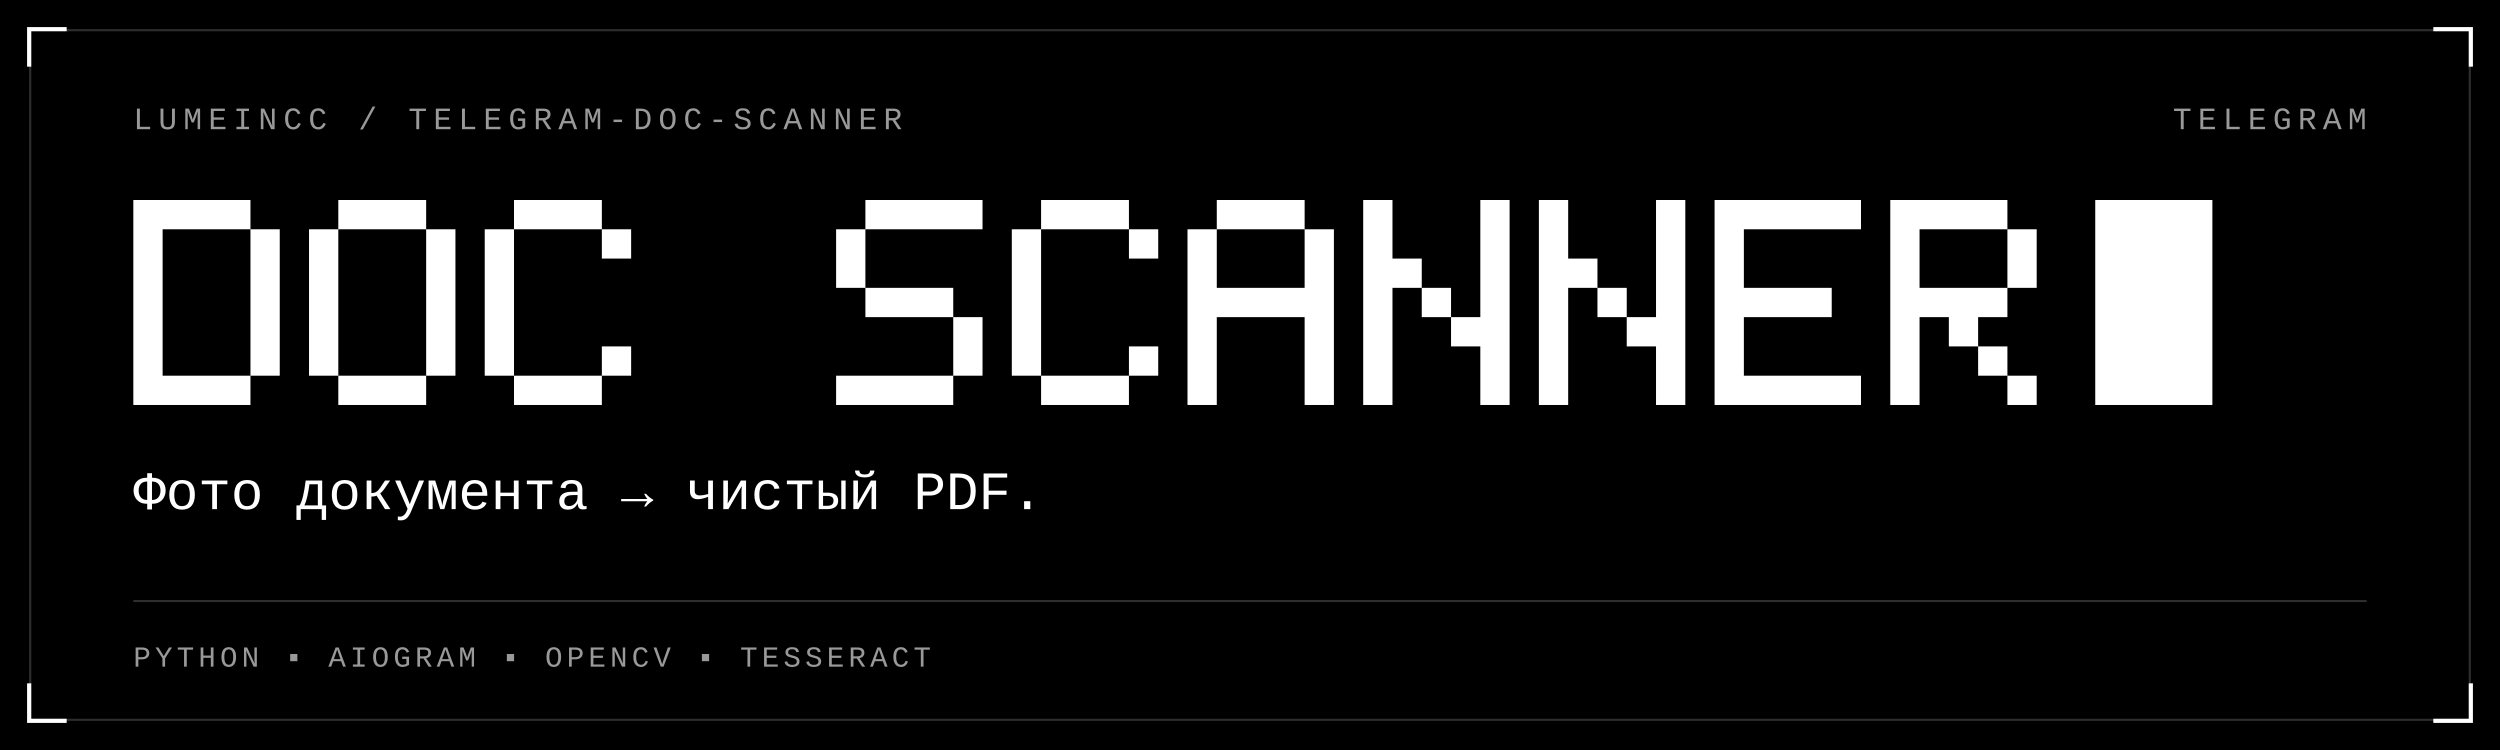
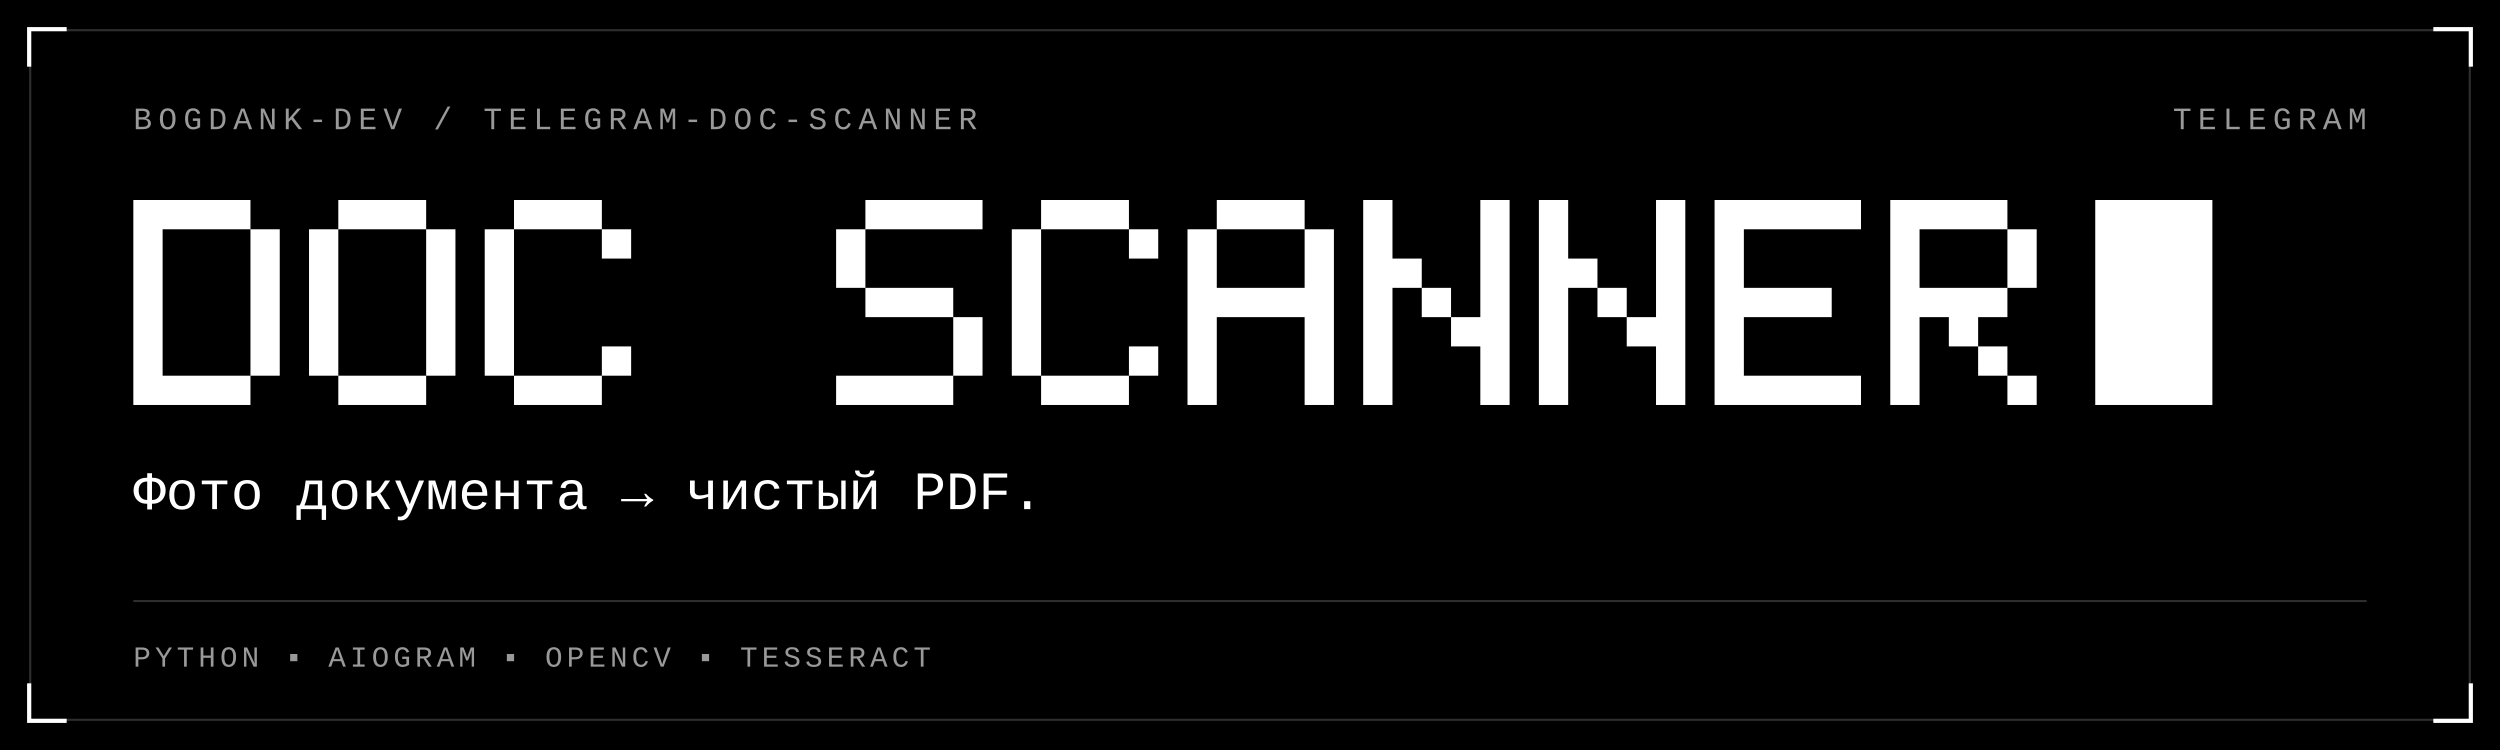
<svg xmlns="http://www.w3.org/2000/svg" viewBox="0 0 1200 360" width="1200" height="360" role="img" aria-label="DOC SCANNER. Фото документа → чистый PDF.">
  <rect width="1200" height="360" fill="#000000" />
  <rect x="14.5" y="14.5" width="1171" height="331" fill="none" stroke="#ffffff" stroke-opacity="0.18" />
  <path d="M14 32V14H32" fill="none" stroke="#ffffff" stroke-width="2" />
  <path d="M1186 32V14H1168" fill="none" stroke="#ffffff" stroke-width="2" />
  <path d="M14 328V346H32" fill="none" stroke="#ffffff" stroke-width="2" />
  <path d="M1186 328V346H1168" fill="none" stroke="#ffffff" stroke-width="2" />
-   <text x="64" y="62" font-family="ui-monospace,SFMono-Regular,'SF Mono',Menlo,Consolas,'Liberation Mono','DejaVu Sans Mono',monospace" font-size="15" font-weight="400" fill="#ffffff" fill-opacity="0.6" letter-spacing="3" text-anchor="start">LUMEINCC / TELEGRAM-DOC-SCANNER</text>
+   <text x="64" y="62" font-family="ui-monospace,SFMono-Regular,'SF Mono',Menlo,Consolas,'Liberation Mono','DejaVu Sans Mono',monospace" font-size="15" font-weight="400" fill="#ffffff" fill-opacity="0.6" letter-spacing="3" text-anchor="start">BOGDANK-DEV / TELEGRAM-DOC-SCANNER</text>
  <text x="1136" y="62" font-family="ui-monospace,SFMono-Regular,'SF Mono',Menlo,Consolas,'Liberation Mono','DejaVu Sans Mono',monospace" font-size="15" font-weight="400" fill="#ffffff" fill-opacity="0.6" letter-spacing="3" text-anchor="end">TELEGRAM</text>
  <g fill="#ffffff">
    <path d="M64 96h56.222v14.056h-56.222zM64 110.056h14.056v14.056h-14.056zM120.222 110.056h14.056v14.056h-14.056zM64 124.111h14.056v14.056h-14.056zM120.222 124.111h14.056v14.056h-14.056zM64 138.167h14.056v14.056h-14.056zM120.222 138.167h14.056v14.056h-14.056zM64 152.222h14.056v14.056h-14.056zM120.222 152.222h14.056v14.056h-14.056zM64 166.278h14.056v14.056h-14.056zM120.222 166.278h14.056v14.056h-14.056zM64 180.333h56.222v14.056h-56.222zM162.389 96h42.167v14.056h-42.167zM148.333 110.056h14.056v14.056h-14.056zM204.556 110.056h14.056v14.056h-14.056zM148.333 124.111h14.056v14.056h-14.056zM204.556 124.111h14.056v14.056h-14.056zM148.333 138.167h14.056v14.056h-14.056zM204.556 138.167h14.056v14.056h-14.056zM148.333 152.222h14.056v14.056h-14.056zM204.556 152.222h14.056v14.056h-14.056zM148.333 166.278h14.056v14.056h-14.056zM204.556 166.278h14.056v14.056h-14.056zM162.389 180.333h42.167v14.056h-42.167zM246.722 96h42.167v14.056h-42.167zM232.667 110.056h14.056v14.056h-14.056zM288.889 110.056h14.056v14.056h-14.056zM232.667 124.111h14.056v14.056h-14.056zM232.667 138.167h14.056v14.056h-14.056zM232.667 152.222h14.056v14.056h-14.056zM232.667 166.278h14.056v14.056h-14.056zM288.889 166.278h14.056v14.056h-14.056zM246.722 180.333h42.167v14.056h-42.167zM415.389 96h56.222v14.056h-56.222zM401.333 110.056h14.056v14.056h-14.056zM401.333 124.111h14.056v14.056h-14.056zM415.389 138.167h42.167v14.056h-42.167zM457.556 152.222h14.056v14.056h-14.056zM457.556 166.278h14.056v14.056h-14.056zM401.333 180.333h56.222v14.056h-56.222zM499.722 96h42.167v14.056h-42.167zM485.667 110.056h14.056v14.056h-14.056zM541.889 110.056h14.056v14.056h-14.056zM485.667 124.111h14.056v14.056h-14.056zM485.667 138.167h14.056v14.056h-14.056zM485.667 152.222h14.056v14.056h-14.056zM485.667 166.278h14.056v14.056h-14.056zM541.889 166.278h14.056v14.056h-14.056zM499.722 180.333h42.167v14.056h-42.167zM584.056 96h42.167v14.056h-42.167zM570 110.056h14.056v14.056h-14.056zM626.222 110.056h14.056v14.056h-14.056zM570 124.111h14.056v14.056h-14.056zM626.222 124.111h14.056v14.056h-14.056zM570 138.167h70.278v14.056h-70.278zM570 152.222h14.056v14.056h-14.056zM626.222 152.222h14.056v14.056h-14.056zM570 166.278h14.056v14.056h-14.056zM626.222 166.278h14.056v14.056h-14.056zM570 180.333h14.056v14.056h-14.056zM626.222 180.333h14.056v14.056h-14.056zM654.333 96h14.056v14.056h-14.056zM710.556 96h14.056v14.056h-14.056zM654.333 110.056h14.056v14.056h-14.056zM710.556 110.056h14.056v14.056h-14.056zM654.333 124.111h28.111v14.056h-28.111zM710.556 124.111h14.056v14.056h-14.056zM654.333 138.167h14.056v14.056h-14.056zM682.444 138.167h14.056v14.056h-14.056zM710.556 138.167h14.056v14.056h-14.056zM654.333 152.222h14.056v14.056h-14.056zM696.5 152.222h28.111v14.056h-28.111zM654.333 166.278h14.056v14.056h-14.056zM710.556 166.278h14.056v14.056h-14.056zM654.333 180.333h14.056v14.056h-14.056zM710.556 180.333h14.056v14.056h-14.056zM738.667 96h14.056v14.056h-14.056zM794.889 96h14.056v14.056h-14.056zM738.667 110.056h14.056v14.056h-14.056zM794.889 110.056h14.056v14.056h-14.056zM738.667 124.111h28.111v14.056h-28.111zM794.889 124.111h14.056v14.056h-14.056zM738.667 138.167h14.056v14.056h-14.056zM766.778 138.167h14.056v14.056h-14.056zM794.889 138.167h14.056v14.056h-14.056zM738.667 152.222h14.056v14.056h-14.056zM780.833 152.222h28.111v14.056h-28.111zM738.667 166.278h14.056v14.056h-14.056zM794.889 166.278h14.056v14.056h-14.056zM738.667 180.333h14.056v14.056h-14.056zM794.889 180.333h14.056v14.056h-14.056zM823 96h70.278v14.056h-70.278zM823 110.056h14.056v14.056h-14.056zM823 124.111h14.056v14.056h-14.056zM823 138.167h56.222v14.056h-56.222zM823 152.222h14.056v14.056h-14.056zM823 166.278h14.056v14.056h-14.056zM823 180.333h70.278v14.056h-70.278zM907.333 96h56.222v14.056h-56.222zM907.333 110.056h14.056v14.056h-14.056zM963.556 110.056h14.056v14.056h-14.056zM907.333 124.111h14.056v14.056h-14.056zM963.556 124.111h14.056v14.056h-14.056zM907.333 138.167h56.222v14.056h-56.222zM907.333 152.222h14.056v14.056h-14.056zM935.444 152.222h14.056v14.056h-14.056zM907.333 166.278h14.056v14.056h-14.056zM949.5 166.278h14.056v14.056h-14.056zM907.333 180.333h14.056v14.056h-14.056zM963.556 180.333h14.056v14.056h-14.056z" />
  </g>
  <rect x="1005.72" y="96" width="56.222" height="98.389" fill="#ffffff">
    <animate attributeName="opacity" values="1;1;0;0" keyTimes="0;0.5;0.5;1" dur="1.1s" repeatCount="indefinite" />
  </rect>
  <text x="64" y="244.389" font-family="ui-monospace,SFMono-Regular,'SF Mono',Menlo,Consolas,'Liberation Mono','DejaVu Sans Mono',monospace" font-size="26" font-weight="400" fill="#ffffff" fill-opacity="1" letter-spacing="0" text-anchor="start">Фото документа → чистый PDF.</text>
  <rect x="64" y="288" width="1072" height="1" fill="#ffffff" fill-opacity="0.18" />
  <text x="64" y="320" font-family="ui-monospace,SFMono-Regular,'SF Mono',Menlo,Consolas,'Liberation Mono','DejaVu Sans Mono',monospace" font-size="14" font-weight="400" fill="#ffffff" fill-opacity="0.6" letter-spacing="2" text-anchor="start">PYTHON  ▪  AIOGRAM  ▪  OPENCV  ▪  TESSERACT</text>
</svg>
